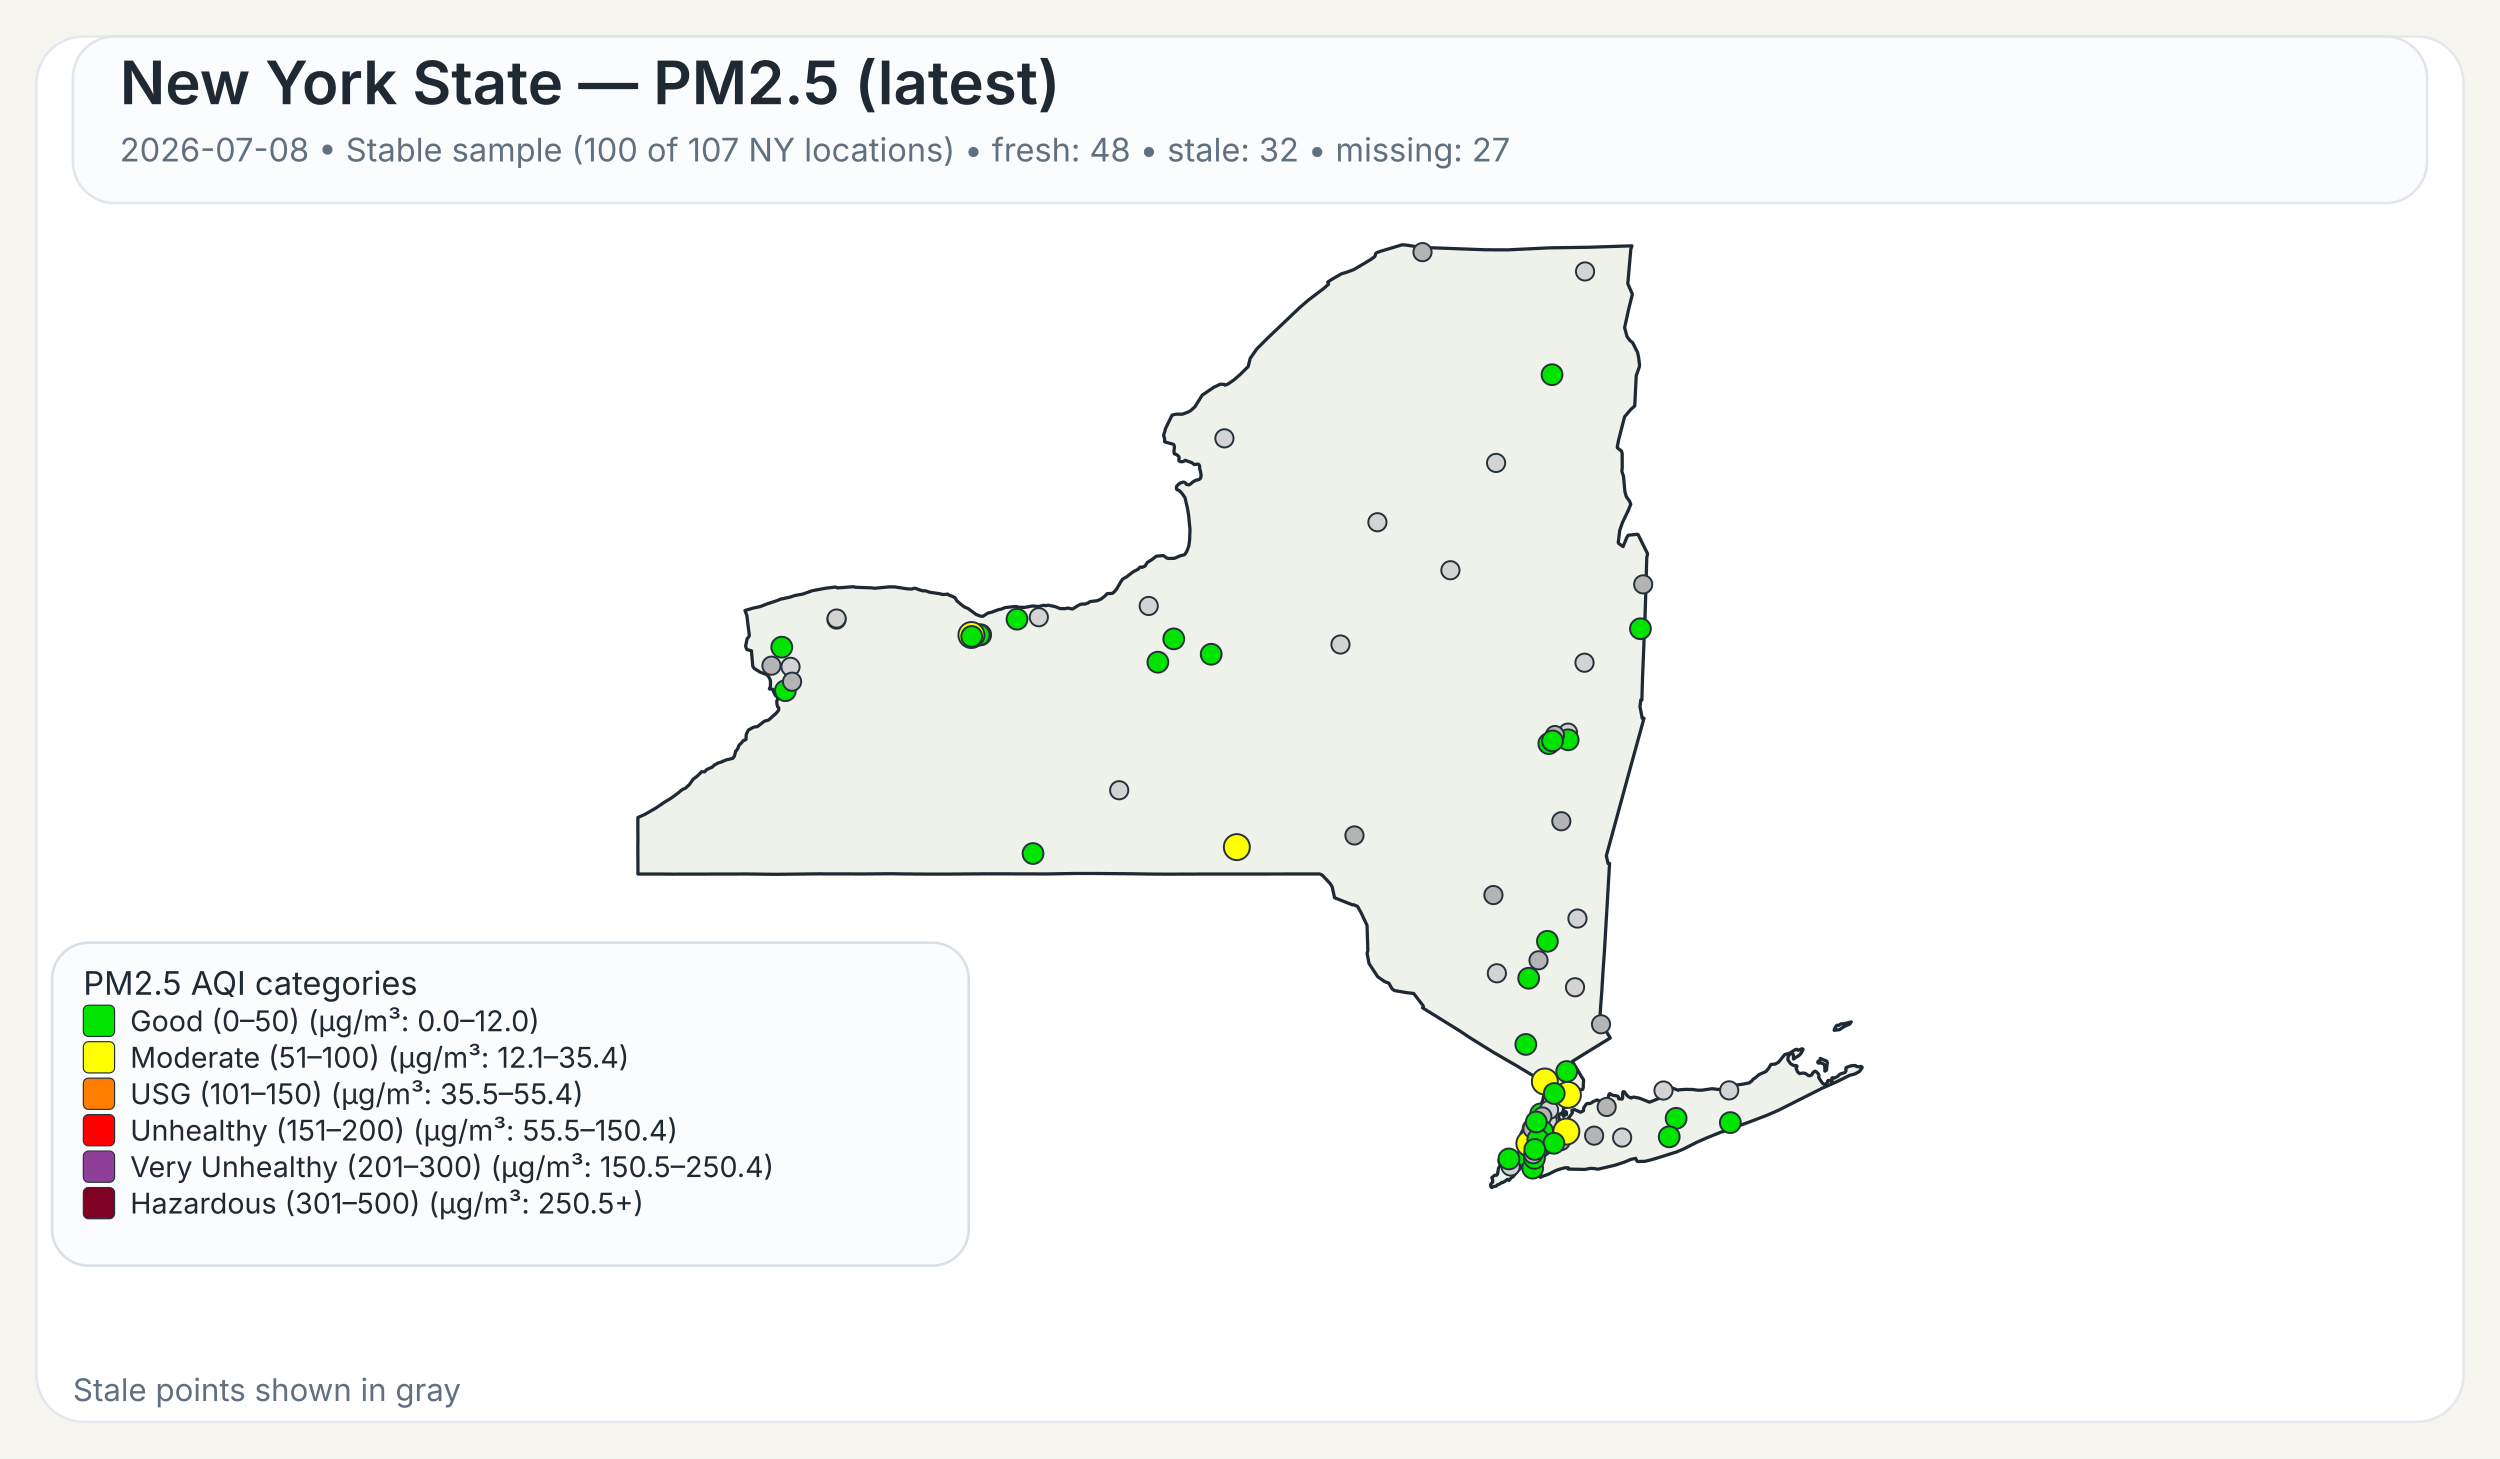
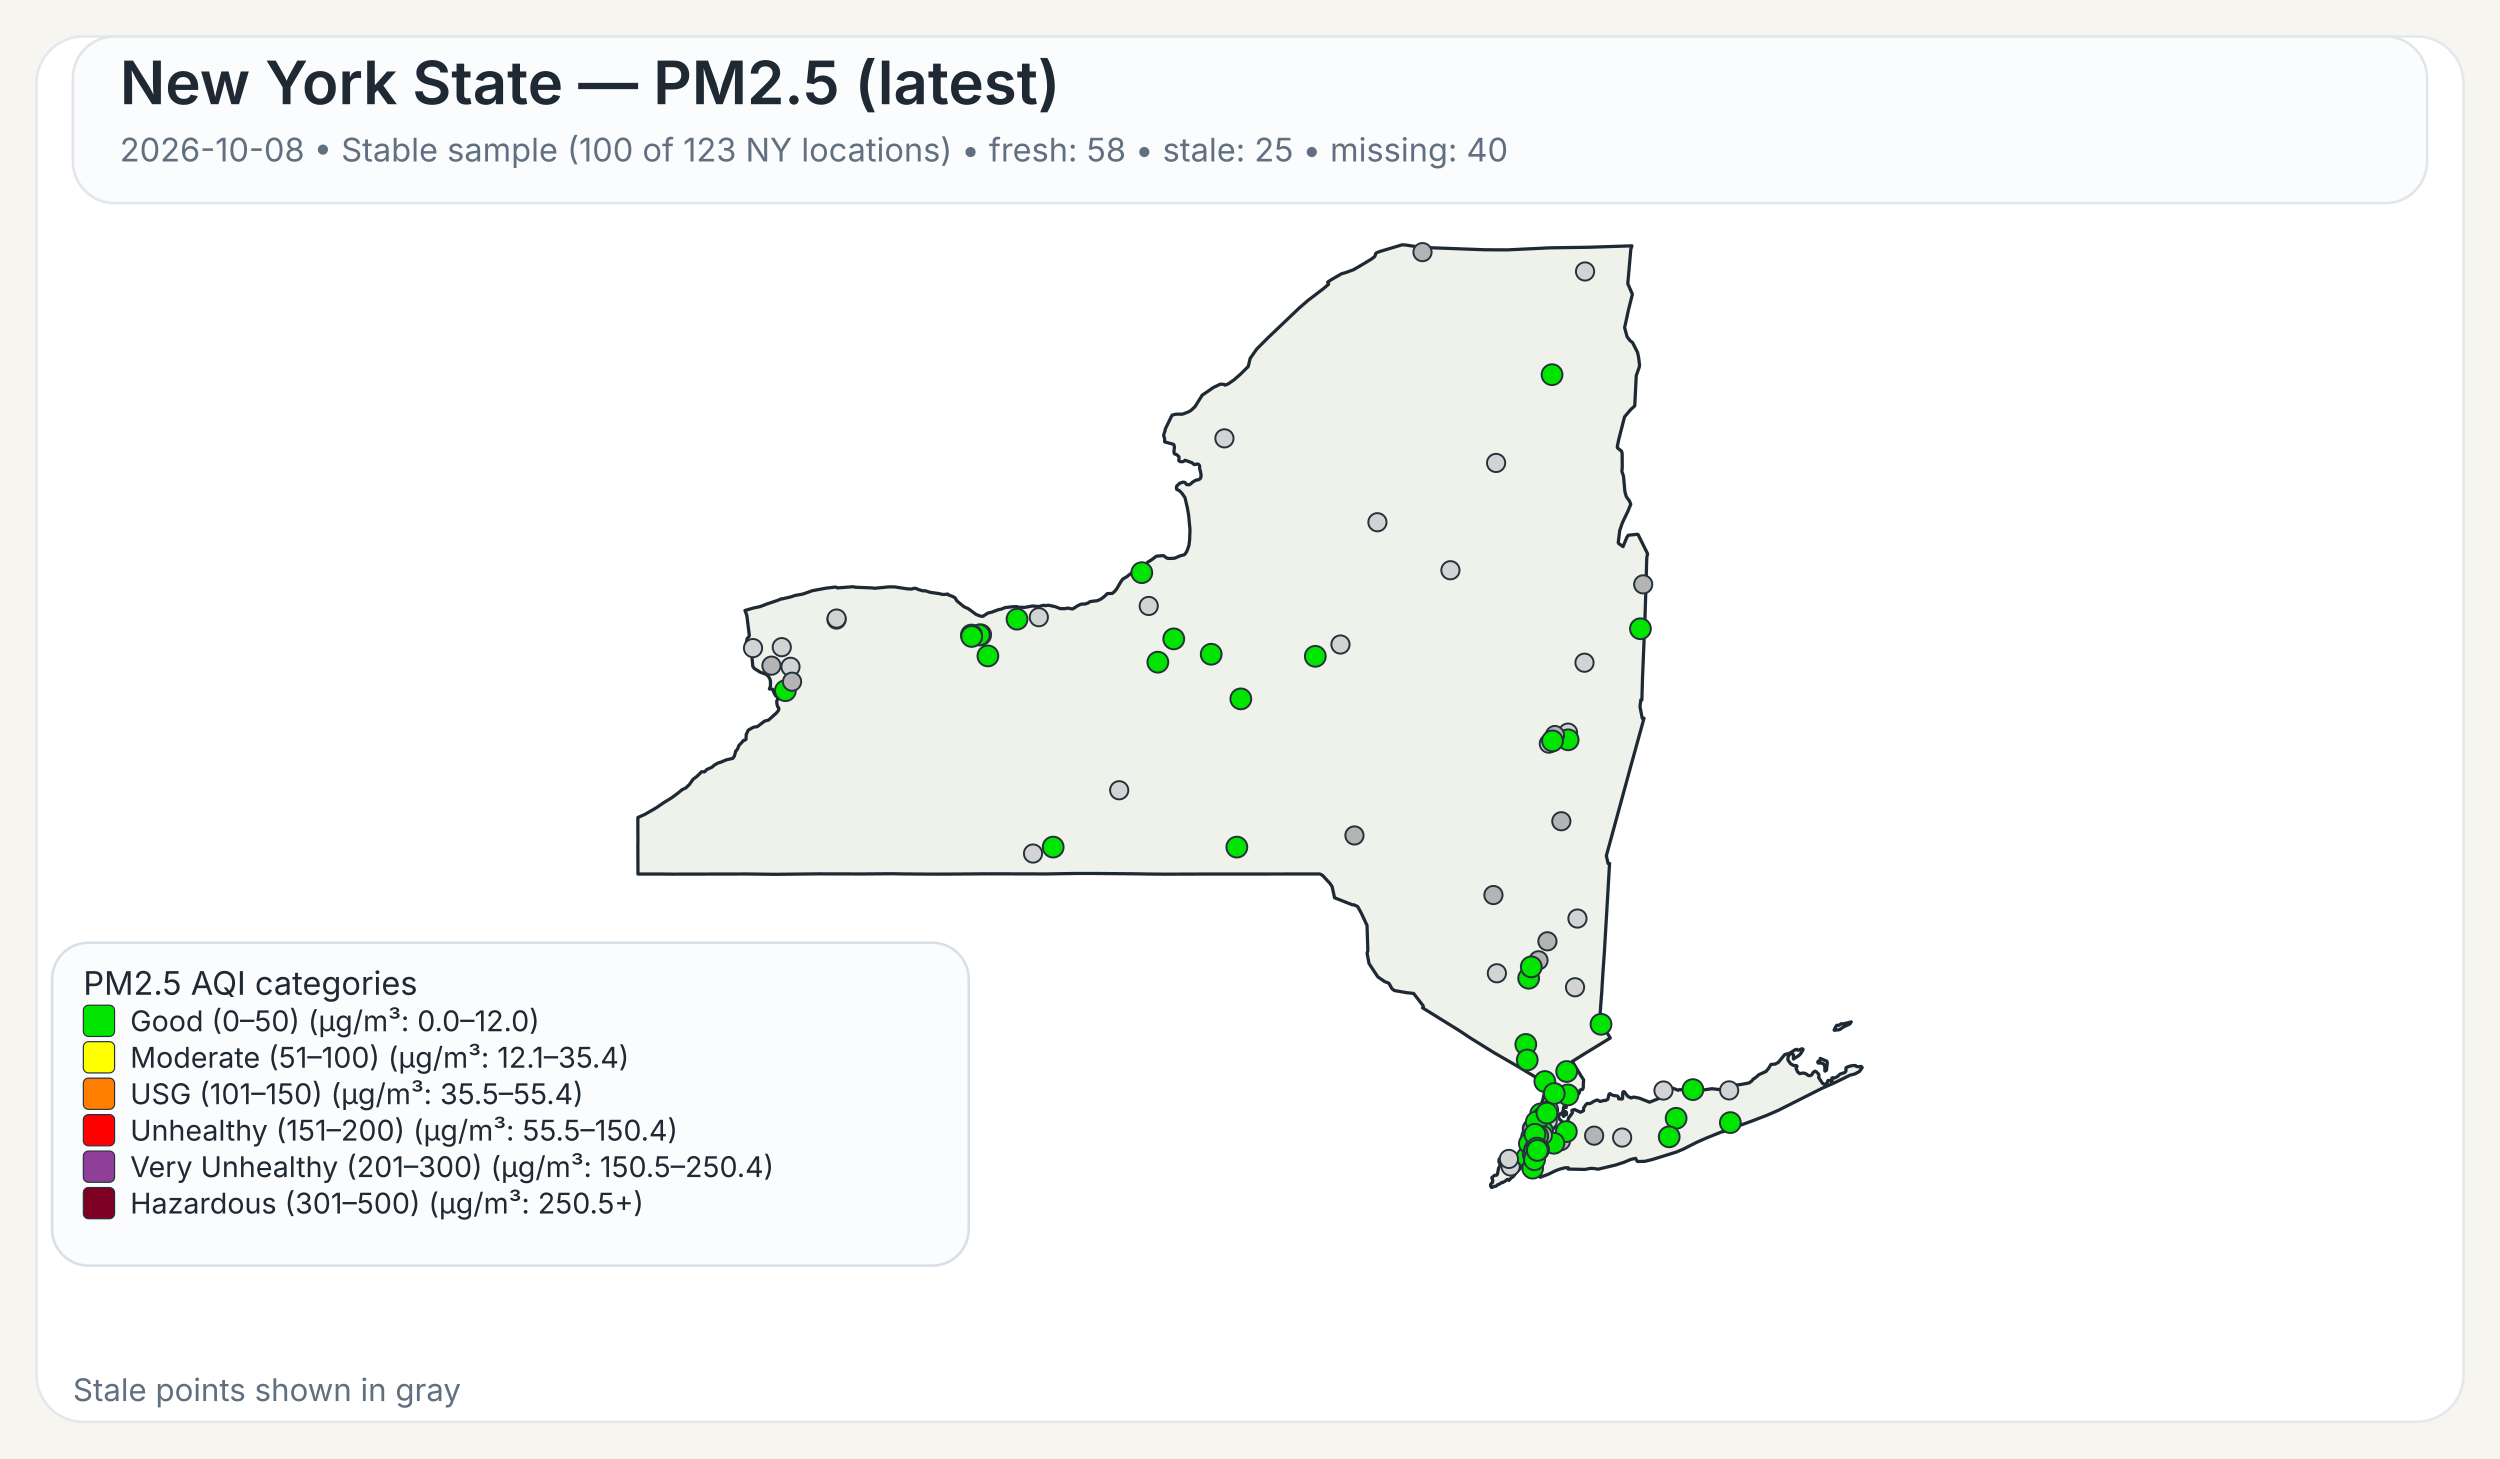
<svg xmlns="http://www.w3.org/2000/svg" width="960" height="560">
  <rect x="0" y="0" width="960" height="560" fill="#F7F5EF" />
  <rect x="14" y="14" width="932" height="532" rx="18" ry="18" fill="#FFFFFF" stroke="#E4E8EE" stroke-width="1" />
  <rect x="28" y="14" width="904" height="64" rx="16" ry="16" fill="#FBFCFD" stroke="#E1E6EB" stroke-width="1" />
  <text x="46" y="40" font-family="Public Sans, Inter, Aptos, Segoe UI, Arial, sans-serif" font-size="23" font-weight="600" fill="#1F2933">New York State — PM2.5 (latest)</text>
-   <text x="46" y="62" font-family="Public Sans, Inter, Aptos, Segoe UI, Arial, sans-serif" font-size="12.5" font-weight="400" fill="#607080">2026-07-08 • Stable sample (100 of 107 NY locations) • fresh: 48 • stale: 32 • missing: 27</text>
+   <text x="46" y="62" font-family="Public Sans, Inter, Aptos, Segoe UI, Arial, sans-serif" font-size="12.5" font-weight="400" fill="#607080">2026-10-08 • Stable sample (100 of 123 NY locations) • fresh: 58 • stale: 25 • missing: 40</text>
  <path d="M601.06,426.90 L601.23,426.83 L601.48,427.07 L601.55,427.32 L601.50,428.06 L601.28,428.08 L601.08,427.81 L601.04,427.27 L601.06,426.90 Z" fill="#EEF2EA" stroke="#1F2933" stroke-width="1.25" stroke-linejoin="round" />
  <path d="M585.16,439.66 L585.21,439.61 L585.24,439.63 L585.33,439.75 L585.00,440.50 L584.94,440.59 L584.83,440.54 L584.77,440.43 L584.80,440.38 L585.16,439.66 Z" fill="#EEF2EA" stroke="#1F2933" stroke-width="1.25" stroke-linejoin="round" />
  <path d="M579.00,452.87 L578.74,452.93 L578.02,453.54 L577.00,454.12 L576.75,454.04 L575.70,454.75 L575.07,454.93 L574.52,455.48 L573.72,455.58 L572.92,456.00 L572.71,455.95 L572.45,455.50 L572.36,455.05 L572.56,454.57 L573.14,454.01 L573.21,453.18 L572.85,452.21 L573.97,451.28 L574.68,451.28 L575.04,450.81 L575.45,448.53 L575.88,447.92 L575.97,447.53 L575.92,446.38 L575.63,446.32 L575.58,446.12 L575.66,445.16 L576.32,444.30 L576.87,444.03 L577.23,444.07 L577.46,444.30 L578.49,444.56 L580.44,444.30 L582.44,443.79 L583.07,443.83 L583.44,444.38 L583.57,445.77 L584.00,446.72 L584.43,447.38 L584.07,448.20 L583.53,448.95 L582.19,450.36 L580.96,451.93 L580.89,451.88 L580.35,452.27 L579.42,453.28 L579.25,452.99 L579.00,452.87 Z" fill="#EEF2EA" stroke="#1F2933" stroke-width="1.25" stroke-linejoin="round" />
  <path d="M698.65,407.28 L698.89,406.98 L698.98,406.42 L701.51,407.51 L701.69,408.12 L701.35,410.97 L700.83,411.31 L700.74,411.25 L700.74,409.57 L700.38,408.71 L700.19,408.52 L699.35,408.18 L698.24,408.24 L698.08,408.08 L698.02,407.81 L698.15,407.57 L698.65,407.28 Z" fill="#EEF2EA" stroke="#1F2933" stroke-width="1.25" stroke-linejoin="round" />
  <path d="M709.87,392.68 L710.87,392.40 L710.37,393.17 L709.71,393.51 L708.74,393.94 L707.77,394.42 L706.83,395.10 L706.37,395.39 L704.33,395.63 L704.44,395.18 L704.77,394.57 L705.12,393.94 L705.39,393.69 L706.11,393.74 L707.05,393.11 L707.70,393.19 L709.32,392.81 L709.87,392.68 Z" fill="#EEF2EA" stroke="#1F2933" stroke-width="1.25" stroke-linejoin="round" />
  <path d="M601.43,424.75 L601.44,424.82 L601.44,424.87 L601.44,424.97 L601.48,425.16 L601.44,425.24 L601.21,425.31 L600.95,425.08 L600.95,424.92 L601.10,424.88 L601.13,424.65 L601.23,424.58 L601.37,424.64 L601.42,424.70 L601.43,424.75 Z" fill="#EEF2EA" stroke="#1F2933" stroke-width="1.25" stroke-linejoin="round" />
  <path d="M623.05,163.10 L621.53,169.00 L621.04,171.61 L621.07,171.95 L622.62,173.20 L622.91,174.06 L622.94,179.46 L622.80,180.98 L623.43,182.92 L623.96,188.79 L624.50,190.70 L624.50,190.71 L625.79,192.51 L626.21,193.67 L625.60,195.12 L625.01,196.54 L623.06,200.59 L622.75,201.47 L621.98,203.67 L621.41,208.34 L621.56,208.68 L623.25,209.89 L624.72,206.33 L625.25,205.52 L628.84,205.16 L629.06,205.34 L632.45,212.18 L632.66,212.61 L632.36,214.21 L632.03,225.74 L632.03,225.80 L632.02,226.34 L632.00,227.05 L631.90,230.25 L631.64,238.09 L631.03,253.00 L630.74,259.97 L630.73,260.06 L630.73,260.23 L630.48,268.80 L630.08,268.74 L629.75,271.32 L630.61,275.80 L631.30,275.80 L628.80,284.88 L626.09,294.70 L622.63,307.38 L616.83,328.64 L617.50,331.57 L618.07,331.57 L617.02,349.62 L617.02,349.66 L616.71,354.88 L616.28,362.25 L616.04,366.27 L615.53,373.42 L615.30,377.22 L615.29,377.28 L615.29,377.35 L615.28,377.44 L615.28,377.49 L615.27,377.53 L615.19,379.03 L615.19,379.14 L615.18,379.18 L615.18,379.35 L615.17,379.49 L615.12,380.31 L615.09,380.73 L615.08,380.89 L614.72,385.46 L614.66,386.30 L614.29,391.98 L618.35,398.60 L616.75,399.56 L616.45,399.75 L610.52,403.39 L609.46,404.03 L609.01,404.31 L603.77,407.58 L605.77,410.89 L606.19,411.58 L606.62,412.29 L607.18,413.23 L608.08,414.62 L608.12,414.70 L607.96,416.83 L608.04,417.28 L607.81,418.17 L607.68,418.35 L607.54,418.27 L606.73,418.62 L606.42,419.73 L606.23,420.03 L605.55,420.48 L604.13,421.08 L603.54,421.65 L602.05,422.64 L600.59,424.82 L600.46,425.17 L600.38,425.37 L600.34,426.13 L600.15,426.98 L600.19,427.32 L600.39,427.51 L600.54,427.87 L600.54,428.09 L600.53,428.27 L600.60,428.55 L600.51,428.65 L600.44,428.71 L600.35,428.62 L600.18,428.29 L600.01,427.93 L600.10,427.54 L599.94,427.19 L599.85,427.21 L599.64,427.48 L599.51,427.81 L599.07,427.70 L598.72,427.92 L598.55,428.85 L598.57,429.17 L598.77,429.63 L599.21,430.17 L599.64,430.41 L600.31,431.59 L600.59,432.07 L600.90,432.04 L601.36,431.60 L601.36,431.60 L602.21,429.98 L602.19,429.51 L603.74,427.42 L603.84,427.11 L603.60,426.42 L603.67,426.33 L604.61,426.05 L606.88,427.09 L607.17,426.96 L608.05,426.54 L608.14,425.40 L608.93,424.24 L609.36,423.80 L609.77,423.70 L610.33,423.82 L611.26,423.43 L611.66,423.07 L613.16,422.42 L613.38,422.39 L614.46,422.95 L616.17,422.51 L616.43,422.62 L617.32,422.20 L617.49,421.82 L617.52,421.77 L617.81,420.28 L618.19,419.93 L618.22,419.96 L618.50,420.18 L618.60,420.26 L618.84,420.36 L619.48,420.63 L619.66,420.66 L619.90,420.69 L620.59,420.79 L621.03,420.85 L621.08,420.86 L621.49,421.26 L621.50,421.39 L621.55,421.93 L622.90,422.03 L623.09,421.64 L623.06,420.27 L623.21,419.33 L623.28,419.23 L623.69,419.22 L624.78,420.64 L625.29,421.11 L626.07,421.51 L626.50,421.62 L626.59,421.46 L627.35,421.28 L629.51,421.69 L629.51,421.69 L633.42,423.24 L638.19,421.34 L638.36,420.84 L638.45,419.18 L638.68,418.35 L640.49,417.89 L642.20,417.80 L644.45,418.67 L644.65,418.48 L647.29,418.32 L649.72,418.35 L652.18,418.65 L653.70,418.61 L657.40,418.06 L660.48,418.42 L661.32,417.62 L664.03,416.80 L665.53,416.46 L666.97,416.64 L668.73,416.40 L671.71,415.83 L672.90,414.88 L673.16,414.40 L673.82,414.05 L675.50,412.63 L678.13,411.46 L679.12,410.27 L680.04,408.74 L681.66,408.60 L682.91,407.93 L685.34,404.94 L686.69,404.59 L687.35,404.38 L689.21,403.16 L689.94,402.93 L690.28,403.23 L690.57,403.30 L691.93,402.73 L692.35,402.87 L692.38,403.11 L691.44,404.66 L690.75,405.35 L688.66,406.65 L688.68,405.06 L688.30,404.60 L687.92,404.54 L687.60,404.66 L687.09,405.06 L686.58,406.01 L686.59,407.08 L687.65,408.54 L688.81,409.15 L689.85,409.20 L690.06,409.50 L689.68,410.21 L690.24,411.51 L691.03,412.27 L692.17,412.06 L692.88,412.09 L693.59,412.39 L694.51,413.06 L695.19,413.03 L695.62,412.79 L695.84,412.56 L696.12,411.95 L696.83,411.38 L696.98,411.33 L697.37,411.49 L698.35,412.46 L698.48,413.14 L698.35,413.73 L699.60,415.66 L700.04,416.12 L700.44,416.32 L700.84,416.33 L701.58,415.93 L701.76,415.37 L701.81,415.13 L701.99,414.91 L702.86,414.89 L703.07,415.26 L703.12,415.25 L703.24,415.22 L703.45,415.13 L703.57,414.86 L703.45,414.38 L703.43,414.00 L703.70,413.83 L704.39,413.98 L705.62,413.37 L706.56,412.46 L708.48,411.82 L708.83,411.29 L708.88,410.85 L708.80,410.51 L708.92,409.94 L710.19,409.44 L711.31,409.19 L712.51,409.17 L712.73,409.44 L713.09,409.58 L714.27,409.63 L714.58,409.48 L714.99,409.75 L715.07,409.99 L714.02,411.45 L712.24,412.42 L710.34,412.90 L704.77,415.65 L699.71,417.88 L682.98,426.32 L678.57,428.24 L672.42,430.60 L662.20,434.30 L661.73,434.58 L661.49,434.51 L660.84,434.74 L655.19,437.03 L651.62,438.61 L646.31,441.30 L643.78,442.36 L638.41,444.04 L634.66,445.20 L632.83,445.67 L631.47,445.96 L631.32,445.96 L628.83,446.02 L628.63,445.87 L628.07,444.81 L626.15,445.24 L623.74,446.28 L621.85,446.89 L620.27,447.40 L613.61,448.98 L612.34,448.74 L610.73,448.66 L608.60,449.06 L605.36,448.99 L602.17,448.93 L602.19,448.77 L602.25,448.43 L600.97,448.42 L599.39,448.83 L599.07,448.91 L597.43,449.50 L594.79,450.81 L591.48,452.07 L591.48,451.26 L591.59,450.86 L591.41,450.49 L591.24,450.39 L590.88,450.18 L590.56,449.81 L590.00,449.87 L588.10,450.05 L587.46,450.03 L587.05,449.85 L586.87,449.72 L586.81,449.43 L587.15,448.99 L587.21,448.90 L587.49,448.42 L587.39,448.02 L586.94,447.62 L585.63,447.32 L585.23,446.64 L585.06,445.69 L585.31,444.71 L585.45,444.41 L585.68,443.96 L586.50,442.95 L586.37,441.37 L586.22,441.17 L586.16,441.08 L586.11,440.71 L586.29,440.19 L586.49,440.03 L586.59,439.53 L586.42,439.11 L586.13,438.91 L586.77,435.14 L587.04,434.58 L587.53,433.54 L588.00,432.56 L588.37,431.79 L590.66,426.98 L591.27,425.68 L591.55,425.09 L591.55,425.09 L591.90,424.00 L592.36,422.57 L592.47,422.24 L593.89,415.87 L593.37,415.86 L592.83,415.54 L585.14,410.91 L585.14,410.91 L582.09,409.08 L581.83,408.93 L574.90,404.92 L573.64,404.20 L565.84,399.35 L564.27,398.37 L560.37,395.76 L546.26,387.01 L546.57,386.68 L546.49,386.22 L542.83,381.48 L542.63,381.46 L540.06,381.17 L535.45,380.37 L534.54,379.69 L533.32,377.55 L531.70,376.93 L529.06,375.09 L525.71,370.01 L525.14,367.03 L524.96,366.10 L525.25,365.02 L524.94,355.37 L522.72,350.61 L521.32,348.08 L519.78,347.40 L519.41,347.49 L512.48,344.75 L511.52,340.44 L510.72,339.24 L507.79,336.09 L506.74,335.59 L502.43,335.60 L502.18,335.60 L499.75,335.60 L499.39,335.61 L499.35,335.61 L469.83,335.63 L469.66,335.63 L462.36,335.64 L461.30,335.63 L460.85,335.63 L460.00,335.64 L448.21,335.68 L447.85,335.68 L441.17,335.63 L440.91,335.63 L435.49,335.54 L435.46,335.54 L420.14,335.41 L418.99,335.41 L413.90,335.41 L413.83,335.41 L413.52,335.41 L412.93,335.41 L412.60,335.42 L411.23,335.45 L411.22,335.45 L408.74,335.48 L408.73,335.48 L401.77,335.60 L379.14,335.54 L372.91,335.59 L364.59,335.65 L360.26,335.66 L359.71,335.67 L347.88,335.60 L347.87,335.60 L342.30,335.51 L337.43,335.55 L331.40,335.60 L314.24,335.56 L297.70,335.74 L295.08,335.71 L287.13,335.61 L286.61,335.61 L258.23,335.67 L257.47,335.66 L253.93,335.63 L253.07,335.62 L253.07,335.63 L244.98,335.62 L244.93,325.04 L244.95,323.48 L244.96,322.52 L244.95,321.67 L244.95,321.16 L244.95,320.84 L244.93,316.08 L244.94,315.42 L244.94,313.93 L247.57,312.75 L251.88,310.27 L254.93,308.19 L257.77,306.44 L259.87,304.92 L262.02,303.17 L263.28,302.62 L264.74,301.24 L266.14,299.24 L267.54,298.19 L268.72,297.09 L269.32,296.39 L269.90,296.33 L270.33,296.44 L270.54,296.38 L271.04,295.92 L271.36,295.51 L273.40,294.60 L274.52,293.65 L275.81,292.96 L276.98,292.61 L278.76,291.83 L281.41,291.20 L282.01,290.34 L282.12,289.92 L282.55,288.31 L282.75,288.22 L283.00,287.95 L283.49,287.01 L283.63,286.42 L285.57,284.28 L285.90,284.29 L286.46,283.91 L286.55,282.02 L287.35,280.35 L289.13,279.36 L289.89,279.12 L290.78,279.05 L293.57,276.92 L295.12,276.50 L298.07,273.86 L298.97,272.76 L299.09,272.13 L298.79,271.45 L298.62,271.42 L298.36,270.43 L298.24,269.33 L298.55,268.66 L298.61,268.16 L298.25,267.28 L297.85,267.20 L297.24,266.09 L296.70,264.68 L295.46,264.54 L295.86,263.47 L295.86,261.59 L295.66,260.80 L295.08,259.71 L294.94,259.59 L294.28,258.99 L291.89,258.11 L289.57,256.64 L289.07,255.88 L288.57,250.10 L288.55,249.89 L286.78,249.43 L286.31,248.17 L286.88,245.30 L287.63,244.40 L287.73,243.95 L286.78,236.32 L286.06,234.43 L289.07,233.54 L291.93,232.93 L294.37,231.97 L298.62,230.55 L299.99,229.95 L300.12,230.02 L303.47,229.26 L305.29,228.66 L308.28,228.12 L312.00,226.81 L317.17,225.86 L320.65,225.44 L321.03,225.47 L321.59,225.76 L322.04,225.72 L327.70,225.30 L328.39,225.50 L334.82,225.75 L335.83,225.90 L341.09,225.38 L343.51,225.37 L348.32,226.10 L349.98,226.20 L350.03,226.20 L351.12,225.89 L351.79,225.98 L352.52,226.34 L354.31,226.87 L355.38,226.87 L357.13,227.45 L360.63,227.94 L361.77,228.24 L362.50,228.28 L363.98,228.13 L364.17,228.44 L365.74,229.01 L366.72,229.54 L367.48,230.77 L369.92,232.79 L370.31,233.07 L371.82,233.73 L373.38,234.88 L374.86,235.97 L376.42,236.57 L377.42,236.67 L379.40,235.40 L380.84,235.07 L383.21,234.17 L384.54,233.89 L385.93,233.32 L386.27,233.28 L386.83,233.22 L388.90,232.98 L390.48,232.95 L391.11,233.18 L393.48,233.24 L396.46,232.70 L398.89,232.91 L400.66,232.42 L401.43,232.58 L402.53,232.39 L405.18,232.95 L407.17,233.73 L409.20,233.71 L409.87,233.47 L411.66,233.83 L412.03,233.77 L413.80,232.63 L414.88,232.08 L415.91,231.92 L416.48,231.99 L417.81,231.55 L418.60,231.00 L421.39,230.66 L422.92,229.95 L424.23,228.91 L425.18,227.95 L425.69,227.93 L427.12,227.87 L427.93,227.21 L428.83,226.10 L430.44,223.32 L431.14,222.35 L431.96,221.89 L432.55,221.55 L435.18,219.53 L437.03,218.59 L437.61,217.92 L437.98,217.72 L438.51,217.88 L439.70,217.38 L440.56,215.99 L442.64,214.67 L443.82,213.70 L444.23,213.55 L446.72,213.34 L448.11,214.33 L448.97,214.45 L450.99,214.38 L453.20,213.43 L454.63,213.07 L455.05,212.77 L455.69,211.79 L456.17,210.59 L456.55,209.40 L456.81,207.36 L456.96,203.41 L456.73,200.97 L456.44,197.89 L455.97,195.10 L455.02,191.05 L453.78,189.32 L452.78,188.33 L452.13,188.08 L451.81,187.86 L451.74,187.30 L451.84,186.69 L452.22,186.31 L452.64,185.89 L453.10,185.51 L453.80,185.32 L454.18,185.14 L454.70,185.18 L455.13,185.37 L455.61,186.03 L456.63,186.18 L457.19,185.84 L457.91,185.17 L459.24,184.37 L460.00,184.28 L460.73,183.93 L461.08,183.54 L461.22,182.35 L460.90,180.72 L460.70,180.14 L460.66,179.72 L460.67,178.99 L460.38,178.40 L459.97,178.19 L458.56,178.39 L457.66,177.67 L455.09,176.75 L454.57,177.13 L454.12,177.30 L453.65,177.30 L453.29,177.28 L452.94,177.12 L452.67,176.90 L452.67,176.38 L452.79,175.72 L452.62,175.27 L451.89,174.63 L451.54,174.45 L451.01,174.30 L450.87,173.94 L450.80,173.54 L450.84,172.88 L450.99,171.72 L450.78,170.78 L450.56,170.60 L447.23,169.68 L447.20,168.34 L446.83,167.32 L447.02,166.42 L447.35,165.48 L447.50,164.69 L450.06,159.42 L451.61,159.04 L454.05,159.05 L456.36,158.18 L457.28,157.64 L458.88,156.17 L461.63,151.75 L465.96,148.79 L468.59,147.53 L469.94,147.58 L470.43,147.90 L471.65,147.40 L473.83,145.88 L476.29,143.74 L476.97,143.06 L479.31,140.74 L480.08,137.59 L482.60,134.01 L486.70,129.90 L498.91,118.26 L502.36,115.29 L508.27,110.78 L510.16,109.15 L509.83,108.34 L511.28,107.35 L515.25,105.08 L516.86,104.64 L519.80,103.55 L524.26,100.92 L526.51,99.55 L527.81,98.60 L528.14,98.00 L528.16,97.54 L528.55,97.08 L529.76,96.60 L538.43,94.00 L539.92,94.10 L544.47,94.80 L545.84,95.00 L570.26,95.91 L578.85,95.95 L585.96,95.61 L595.04,95.17 L609.91,94.95 L626.65,94.40 L626.23,95.73 L625.68,102.02 L625.07,108.95 L626.84,112.98 L625.33,119.03 L623.85,125.84 L624.79,129.27 L625.53,130.26 L625.83,130.68 L626.91,131.56 L626.91,131.56 L628.81,135.29 L629.22,137.19 L629.59,140.21 L629.45,141.06 L628.32,144.25 L627.83,154.15 L627.74,155.85 L626.19,157.27 L623.83,160.07 L623.05,163.10 Z" fill="#EEF2EA" stroke="#1F2933" stroke-width="1.25" stroke-linejoin="round" />
  <circle cx="574.80" cy="373.74" r="3.50" fill="lightgray" stroke="#24313A" stroke-width="0.75" />
  <circle cx="296.24" cy="255.61" r="3.50" fill="rgb(180,180,180)" stroke="#24313A" stroke-width="0.75" />
  <circle cx="585.91" cy="401.06" r="4.00" fill="#00E400" stroke="#24313A" stroke-width="0.75" />
  <circle cx="590.67" cy="430.08" r="3.50" fill="lightgray" stroke="#24313A" stroke-width="0.75" />
  <circle cx="587.01" cy="375.64" r="4.00" fill="#00E400" stroke="#24313A" stroke-width="0.75" />
  <circle cx="580.07" cy="447.93" r="3.50" fill="lightgray" stroke="#24313A" stroke-width="0.75" />
  <circle cx="528.93" cy="200.54" r="3.50" fill="lightgray" stroke="#24313A" stroke-width="0.75" />
  <circle cx="622.90" cy="436.82" r="3.50" fill="lightgray" stroke="#24313A" stroke-width="0.75" />
  <circle cx="321.22" cy="237.92" r="3.50" fill="lightgray" stroke="#24313A" stroke-width="0.75" />
  <circle cx="556.96" cy="218.97" r="3.50" fill="lightgray" stroke="#24313A" stroke-width="0.75" />
  <circle cx="574.50" cy="177.77" r="3.50" fill="lightgray" stroke="#24313A" stroke-width="0.75" />
  <circle cx="429.77" cy="303.46" r="3.50" fill="lightgray" stroke="#24313A" stroke-width="0.75" />
  <circle cx="514.74" cy="247.49" r="3.50" fill="lightgray" stroke="#24313A" stroke-width="0.75" />
  <circle cx="470.18" cy="168.33" r="3.50" fill="lightgray" stroke="#24313A" stroke-width="0.75" />
  <circle cx="376.59" cy="243.75" r="4.00" fill="#00E400" stroke="#24313A" stroke-width="0.75" />
  <circle cx="591.63" cy="427.72" r="4.00" fill="#00E400" stroke="#24313A" stroke-width="0.75" />
-   <circle cx="593.40" cy="430.37" r="4.00" fill="#00E400" stroke="#24313A" stroke-width="0.75" />
+   <circle cx="593.40" cy="430.37" r="3.50" fill="lightgray" stroke="#24313A" stroke-width="0.75" />
  <circle cx="593.93" cy="437.51" r="4.00" fill="#00E400" stroke="#24313A" stroke-width="0.75" />
  <circle cx="602.12" cy="281.33" r="3.50" fill="lightgray" stroke="#24313A" stroke-width="0.75" />
  <circle cx="398.91" cy="237.01" r="3.50" fill="lightgray" stroke="#24313A" stroke-width="0.75" />
  <circle cx="598.03" cy="436.67" r="4.00" fill="#00E400" stroke="#24313A" stroke-width="0.75" />
  <circle cx="595.98" cy="143.88" r="4.00" fill="#00E400" stroke="#24313A" stroke-width="0.75" />
  <circle cx="601.61" cy="411.46" r="4.00" fill="#00E400" stroke="#24313A" stroke-width="0.75" />
  <circle cx="608.45" cy="254.48" r="3.50" fill="lightgray" stroke="#24313A" stroke-width="0.75" />
  <circle cx="604.81" cy="379.11" r="3.50" fill="lightgray" stroke="#24313A" stroke-width="0.75" />
  <circle cx="588.51" cy="437.27" r="3.50" fill="rgb(180,180,180)" stroke="#24313A" stroke-width="0.75" />
  <circle cx="465.10" cy="251.23" r="4.00" fill="#00E400" stroke="#24313A" stroke-width="0.75" />
-   <circle cx="396.68" cy="327.76" r="4.00" fill="#00E400" stroke="#24313A" stroke-width="0.75" />
+   <circle cx="396.68" cy="327.76" r="3.50" fill="lightgray" stroke="#24313A" stroke-width="0.75" />
  <circle cx="643.63" cy="429.43" r="4.00" fill="#00E400" stroke="#24313A" stroke-width="0.75" />
  <circle cx="586.47" cy="444.33" r="4.00" fill="#00E400" stroke="#24313A" stroke-width="0.75" />
  <circle cx="303.55" cy="256.06" r="3.50" fill="lightgray" stroke="#24313A" stroke-width="0.75" />
  <circle cx="602.17" cy="284.09" r="4.00" fill="#00E400" stroke="#24313A" stroke-width="0.75" />
  <circle cx="301.59" cy="265.22" r="4.00" fill="#00E400" stroke="#24313A" stroke-width="0.75" />
  <circle cx="321.26" cy="237.52" r="3.50" fill="lightgray" stroke="#24313A" stroke-width="0.75" />
  <circle cx="612.15" cy="436.09" r="3.50" fill="rgb(180,180,180)" stroke="#24313A" stroke-width="0.75" />
  <circle cx="587.88" cy="438.53" r="3.50" fill="rgb(180,180,180)" stroke="#24313A" stroke-width="0.75" />
-   <circle cx="591.83" cy="440.12" r="4.00" fill="#00E400" stroke="#24313A" stroke-width="0.75" />
+   <circle cx="591.83" cy="440.12" r="3.50" fill="lightgray" stroke="#24313A" stroke-width="0.75" />
  <circle cx="594.32" cy="430.48" r="3.50" fill="lightgray" stroke="#24313A" stroke-width="0.75" />
  <circle cx="594.83" cy="426.21" r="3.50" fill="lightgray" stroke="#24313A" stroke-width="0.75" />
  <circle cx="605.74" cy="352.72" r="3.50" fill="lightgray" stroke="#24313A" stroke-width="0.75" />
  <circle cx="664.00" cy="418.71" r="3.50" fill="lightgray" stroke="#24313A" stroke-width="0.75" />
  <circle cx="546.24" cy="96.82" r="3.50" fill="rgb(180,180,180)" stroke="#24313A" stroke-width="0.75" />
  <circle cx="638.78" cy="418.76" r="3.50" fill="lightgray" stroke="#24313A" stroke-width="0.75" />
  <circle cx="304.16" cy="261.77" r="3.50" fill="rgb(180,180,180)" stroke="#24313A" stroke-width="0.75" />
  <circle cx="441.11" cy="232.69" r="3.50" fill="lightgray" stroke="#24313A" stroke-width="0.75" />
-   <circle cx="598.43" cy="436.52" r="3.50" fill="rgb(180,180,180)" stroke="#24313A" stroke-width="0.75" />
+   <circle cx="598.43" cy="436.52" r="4.00" fill="#00E400" stroke="#24313A" stroke-width="0.75" />
  <circle cx="376.03" cy="243.84" r="4.00" fill="#00E400" stroke="#24313A" stroke-width="0.75" />
  <circle cx="592.26" cy="428.72" r="3.50" fill="rgb(180,180,180)" stroke="#24313A" stroke-width="0.75" />
-   <circle cx="579.43" cy="445.03" r="4.00" fill="#00E400" stroke="#24313A" stroke-width="0.75" />
-   <circle cx="602.08" cy="420.44" r="5.00" fill="#FFFF00" stroke="#24313A" stroke-width="0.75" />
+   <circle cx="579.43" cy="445.03" r="3.50" fill="lightgray" stroke="#24313A" stroke-width="0.75" />
+   <circle cx="602.08" cy="420.44" r="4.00" fill="#00E400" stroke="#24313A" stroke-width="0.75" />
  <circle cx="590.18" cy="441.64" r="3.50" fill="rgb(180,180,180)" stroke="#24313A" stroke-width="0.75" />
  <circle cx="520.11" cy="320.82" r="3.50" fill="rgb(180,180,180)" stroke="#24313A" stroke-width="0.75" />
  <circle cx="601.48" cy="434.51" r="3.50" fill="rgb(180,180,180)" stroke="#24313A" stroke-width="0.75" />
  <circle cx="598.28" cy="436.62" r="3.50" fill="rgb(180,180,180)" stroke="#24313A" stroke-width="0.75" />
-   <circle cx="601.48" cy="434.52" r="3.50" fill="rgb(180,180,180)" stroke="#24313A" stroke-width="0.75" />
+   <circle cx="601.48" cy="434.52" r="3.50" fill="lightgray" stroke="#24313A" stroke-width="0.75" />
  <circle cx="608.66" cy="104.24" r="3.50" fill="lightgray" stroke="#24313A" stroke-width="0.75" />
-   <circle cx="373.02" cy="243.85" r="5.00" fill="#FFFF00" stroke="#24313A" stroke-width="0.75" />
-   <circle cx="598.27" cy="436.67" r="3.50" fill="rgb(180,180,180)" stroke="#24313A" stroke-width="0.75" />
+   <circle cx="373.02" cy="243.85" r="4.00" fill="#00E400" stroke="#24313A" stroke-width="0.75" />
+   <circle cx="598.27" cy="436.67" r="3.50" fill="lightgray" stroke="#24313A" stroke-width="0.75" />
  <circle cx="598.28" cy="436.62" r="3.50" fill="lightgray" stroke="#24313A" stroke-width="0.75" />
-   <circle cx="587.67" cy="436.46" r="4.00" fill="#00E400" stroke="#24313A" stroke-width="0.75" />
+   <circle cx="587.67" cy="436.46" r="3.50" fill="lightgray" stroke="#24313A" stroke-width="0.75" />
  <circle cx="590.79" cy="368.76" r="3.50" fill="rgb(180,180,180)" stroke="#24313A" stroke-width="0.75" />
-   <circle cx="593.22" cy="415.30" r="5.00" fill="#FFFF00" stroke="#24313A" stroke-width="0.75" />
+   <circle cx="593.22" cy="415.30" r="4.00" fill="#00E400" stroke="#24313A" stroke-width="0.75" />
  <circle cx="590.92" cy="439.03" r="4.00" fill="#00E400" stroke="#24313A" stroke-width="0.75" />
-   <circle cx="300.20" cy="248.51" r="4.00" fill="#00E400" stroke="#24313A" stroke-width="0.75" />
+   <circle cx="300.20" cy="248.51" r="3.50" fill="lightgray" stroke="#24313A" stroke-width="0.75" />
  <circle cx="588.55" cy="448.58" r="4.00" fill="#00E400" stroke="#24313A" stroke-width="0.75" />
-   <circle cx="592.77" cy="438.21" r="3.50" fill="rgb(180,180,180)" stroke="#24313A" stroke-width="0.75" />
+   <circle cx="592.77" cy="438.21" r="3.50" fill="lightgray" stroke="#24313A" stroke-width="0.75" />
  <circle cx="592.77" cy="438.23" r="3.50" fill="rgb(180,180,180)" stroke="#24313A" stroke-width="0.75" />
  <circle cx="592.78" cy="438.21" r="3.50" fill="rgb(180,180,180)" stroke="#24313A" stroke-width="0.75" />
  <circle cx="592.81" cy="438.17" r="3.50" fill="rgb(180,180,180)" stroke="#24313A" stroke-width="0.75" />
  <circle cx="592.70" cy="438.35" r="3.50" fill="rgb(180,180,180)" stroke="#24313A" stroke-width="0.75" />
  <circle cx="592.76" cy="438.20" r="3.50" fill="lightgray" stroke="#24313A" stroke-width="0.75" />
-   <circle cx="592.66" cy="438.26" r="3.50" fill="rgb(180,180,180)" stroke="#24313A" stroke-width="0.75" />
+   <circle cx="592.66" cy="438.26" r="3.50" fill="lightgray" stroke="#24313A" stroke-width="0.75" />
  <circle cx="599.38" cy="438.19" r="3.50" fill="rgb(180,180,180)" stroke="#24313A" stroke-width="0.75" />
-   <circle cx="474.95" cy="325.29" r="5.00" fill="#FFFF00" stroke="#24313A" stroke-width="0.75" />
+   <circle cx="474.95" cy="325.29" r="4.00" fill="#00E400" stroke="#24313A" stroke-width="0.75" />
  <circle cx="588.70" cy="433.55" r="4.00" fill="#00E400" stroke="#24313A" stroke-width="0.75" />
-   <circle cx="601.48" cy="434.52" r="5.00" fill="#FFFF00" stroke="#24313A" stroke-width="0.75" />
+   <circle cx="601.48" cy="434.52" r="4.00" fill="#00E400" stroke="#24313A" stroke-width="0.75" />
  <circle cx="629.93" cy="241.44" r="4.00" fill="#00E400" stroke="#24313A" stroke-width="0.75" />
  <circle cx="599.55" cy="315.36" r="3.50" fill="rgb(180,180,180)" stroke="#24313A" stroke-width="0.75" />
  <circle cx="588.57" cy="437.98" r="3.50" fill="lightgray" stroke="#24313A" stroke-width="0.75" />
  <circle cx="595.75" cy="285.13" r="3.50" fill="rgb(180,180,180)" stroke="#24313A" stroke-width="0.75" />
  <circle cx="589.13" cy="443.87" r="4.00" fill="#00E400" stroke="#24313A" stroke-width="0.75" />
-   <circle cx="594.21" cy="361.46" r="4.00" fill="#00E400" stroke="#24313A" stroke-width="0.75" />
-   <circle cx="614.79" cy="393.33" r="3.50" fill="rgb(180,180,180)" stroke="#24313A" stroke-width="0.75" />
-   <circle cx="664.45" cy="431.08" r="3.50" fill="rgb(180,180,180)" stroke="#24313A" stroke-width="0.75" />
+   <circle cx="594.21" cy="361.46" r="3.50" fill="rgb(180,180,180)" stroke="#24313A" stroke-width="0.75" />
+   <circle cx="614.79" cy="393.33" r="4.00" fill="#00E400" stroke="#24313A" stroke-width="0.75" />
+   <circle cx="664.45" cy="431.08" r="3.50" fill="lightgray" stroke="#24313A" stroke-width="0.75" />
  <circle cx="597.09" cy="282.26" r="3.50" fill="rgb(180,180,180)" stroke="#24313A" stroke-width="0.75" />
  <circle cx="573.48" cy="343.70" r="3.50" fill="rgb(180,180,180)" stroke="#24313A" stroke-width="0.75" />
  <circle cx="373.13" cy="244.40" r="4.00" fill="#00E400" stroke="#24313A" stroke-width="0.75" />
  <circle cx="590.03" cy="441.87" r="4.00" fill="#00E400" stroke="#24313A" stroke-width="0.75" />
  <circle cx="664.45" cy="431.08" r="4.00" fill="#00E400" stroke="#24313A" stroke-width="0.75" />
  <circle cx="596.83" cy="419.91" r="4.00" fill="#00E400" stroke="#24313A" stroke-width="0.75" />
  <circle cx="640.98" cy="436.54" r="4.00" fill="#00E400" stroke="#24313A" stroke-width="0.75" />
-   <circle cx="587.29" cy="439.12" r="5.00" fill="#FFFF00" stroke="#24313A" stroke-width="0.75" />
+   <circle cx="587.29" cy="439.12" r="4.00" fill="#00E400" stroke="#24313A" stroke-width="0.75" />
  <circle cx="589.23" cy="444.79" r="4.00" fill="#00E400" stroke="#24313A" stroke-width="0.75" />
  <circle cx="588.46" cy="433.42" r="3.50" fill="rgb(180,180,180)" stroke="#24313A" stroke-width="0.75" />
  <circle cx="592.37" cy="434.42" r="4.00" fill="#00E400" stroke="#24313A" stroke-width="0.75" />
-   <circle cx="594.75" cy="285.55" r="4.00" fill="#00E400" stroke="#24313A" stroke-width="0.75" />
+   <circle cx="594.75" cy="285.55" r="3.50" fill="lightgray" stroke="#24313A" stroke-width="0.75" />
  <circle cx="630.99" cy="224.40" r="3.50" fill="rgb(180,180,180)" stroke="#24313A" stroke-width="0.75" />
  <circle cx="590.52" cy="437.49" r="4.00" fill="#00E400" stroke="#24313A" stroke-width="0.75" />
-   <circle cx="616.96" cy="425.07" r="3.50" fill="rgb(180,180,180)" stroke="#24313A" stroke-width="0.75" />
  <circle cx="589.94" cy="430.85" r="4.00" fill="#00E400" stroke="#24313A" stroke-width="0.75" />
+   <circle cx="650.08" cy="418.41" r="4.00" fill="#00E400" stroke="#24313A" stroke-width="0.75" />
  <circle cx="596.15" cy="284.52" r="4.00" fill="#00E400" stroke="#24313A" stroke-width="0.75" />
-   <circle cx="588.77" cy="443.25" r="3.50" fill="rgb(180,180,180)" stroke="#24313A" stroke-width="0.75" />
+   <circle cx="588.77" cy="443.25" r="4.00" fill="#00E400" stroke="#24313A" stroke-width="0.75" />
  <circle cx="596.70" cy="439.01" r="4.00" fill="#00E400" stroke="#24313A" stroke-width="0.75" />
  <circle cx="390.54" cy="237.77" r="4.00" fill="#00E400" stroke="#24313A" stroke-width="0.75" />
  <circle cx="589.36" cy="441.38" r="4.00" fill="#00E400" stroke="#24313A" stroke-width="0.75" />
  <circle cx="450.72" cy="245.33" r="4.00" fill="#00E400" stroke="#24313A" stroke-width="0.75" />
  <circle cx="444.62" cy="254.28" r="4.00" fill="#00E400" stroke="#24313A" stroke-width="0.75" />
+   <circle cx="379.36" cy="251.88" r="4.00" fill="#00E400" stroke="#24313A" stroke-width="0.75" />
+   <circle cx="594.02" cy="427.45" r="4.00" fill="#00E400" stroke="#24313A" stroke-width="0.75" />
+   <circle cx="592.46" cy="435.94" r="3.50" fill="rgb(180,180,180)" stroke="#24313A" stroke-width="0.75" />
+   <circle cx="289.16" cy="248.87" r="3.50" fill="lightgray" stroke="#24313A" stroke-width="0.75" />
+   <circle cx="505.08" cy="252.03" r="4.00" fill="#00E400" stroke="#24313A" stroke-width="0.75" />
+   <circle cx="590.51" cy="436.23" r="4.00" fill="#00E400" stroke="#24313A" stroke-width="0.75" />
+   <circle cx="589.41" cy="435.56" r="4.00" fill="#00E400" stroke="#24313A" stroke-width="0.75" />
+   <circle cx="438.45" cy="219.90" r="4.00" fill="#00E400" stroke="#24313A" stroke-width="0.75" />
+   <circle cx="589.25" cy="445.32" r="4.00" fill="#00E400" stroke="#24313A" stroke-width="0.75" />
+   <circle cx="590.82" cy="441.48" r="4.00" fill="#00E400" stroke="#24313A" stroke-width="0.75" />
+   <circle cx="476.48" cy="268.37" r="4.00" fill="#00E400" stroke="#24313A" stroke-width="0.75" />
+   <circle cx="404.42" cy="325.28" r="4.00" fill="#00E400" stroke="#24313A" stroke-width="0.75" />
+   <circle cx="586.46" cy="407.02" r="4.00" fill="#00E400" stroke="#24313A" stroke-width="0.75" />
+   <circle cx="590.18" cy="440.88" r="4.00" fill="#00E400" stroke="#24313A" stroke-width="0.75" />
+   <circle cx="590.36" cy="441.75" r="4.00" fill="#00E400" stroke="#24313A" stroke-width="0.75" />
+   <circle cx="588.01" cy="371.28" r="4.00" fill="#00E400" stroke="#24313A" stroke-width="0.75" />
  <rect x="20" y="362" width="352" height="124" rx="14" ry="14" fill="#FBFCFD" stroke="#D8E0E7" stroke-width="1" />
  <text x="32" y="382" font-family="Inter, Aptos, Segoe UI, Arial, sans-serif" font-size="12.5" fill="#1F2933">PM2.5 AQI categories</text>
  <rect x="32" y="386" width="12" height="12" rx="2" ry="2" fill="#00E400" stroke="#24313A" stroke-width="0.45" />
  <text x="50" y="396" font-family="Inter, Aptos, Segoe UI, Arial, sans-serif" font-size="11" fill="#1F2933">Good (0–50)  (µg/m³: 0.0–12.0)</text>
  <rect x="32" y="400" width="12" height="12" rx="2" ry="2" fill="#FFFF00" stroke="#24313A" stroke-width="0.45" />
  <text x="50" y="410" font-family="Inter, Aptos, Segoe UI, Arial, sans-serif" font-size="11" fill="#1F2933">Moderate (51–100)  (µg/m³: 12.1–35.4)</text>
  <rect x="32" y="414" width="12" height="12" rx="2" ry="2" fill="#FF7E00" stroke="#24313A" stroke-width="0.45" />
  <text x="50" y="424" font-family="Inter, Aptos, Segoe UI, Arial, sans-serif" font-size="11" fill="#1F2933">USG (101–150)  (µg/m³: 35.5–55.4)</text>
  <rect x="32" y="428" width="12" height="12" rx="2" ry="2" fill="#FF0000" stroke="#24313A" stroke-width="0.45" />
  <text x="50" y="438" font-family="Inter, Aptos, Segoe UI, Arial, sans-serif" font-size="11" fill="#1F2933">Unhealthy (151–200)  (µg/m³: 55.5–150.4)</text>
  <rect x="32" y="442" width="12" height="12" rx="2" ry="2" fill="#8F3F97" stroke="#24313A" stroke-width="0.45" />
  <text x="50" y="452" font-family="Inter, Aptos, Segoe UI, Arial, sans-serif" font-size="11" fill="#1F2933">Very Unhealthy (201–300)  (µg/m³: 150.5–250.4)</text>
  <rect x="32" y="456" width="12" height="12" rx="2" ry="2" fill="#7E0023" stroke="#24313A" stroke-width="0.45" />
  <text x="50" y="466" font-family="Inter, Aptos, Segoe UI, Arial, sans-serif" font-size="11" fill="#1F2933">Hazardous (301–500)  (µg/m³: 250.5+)</text>
  <text x="28" y="538" font-family="Inter, Aptos, Segoe UI, Arial, sans-serif" font-size="12" fill="#607080">Stale points shown in gray</text>
</svg>
